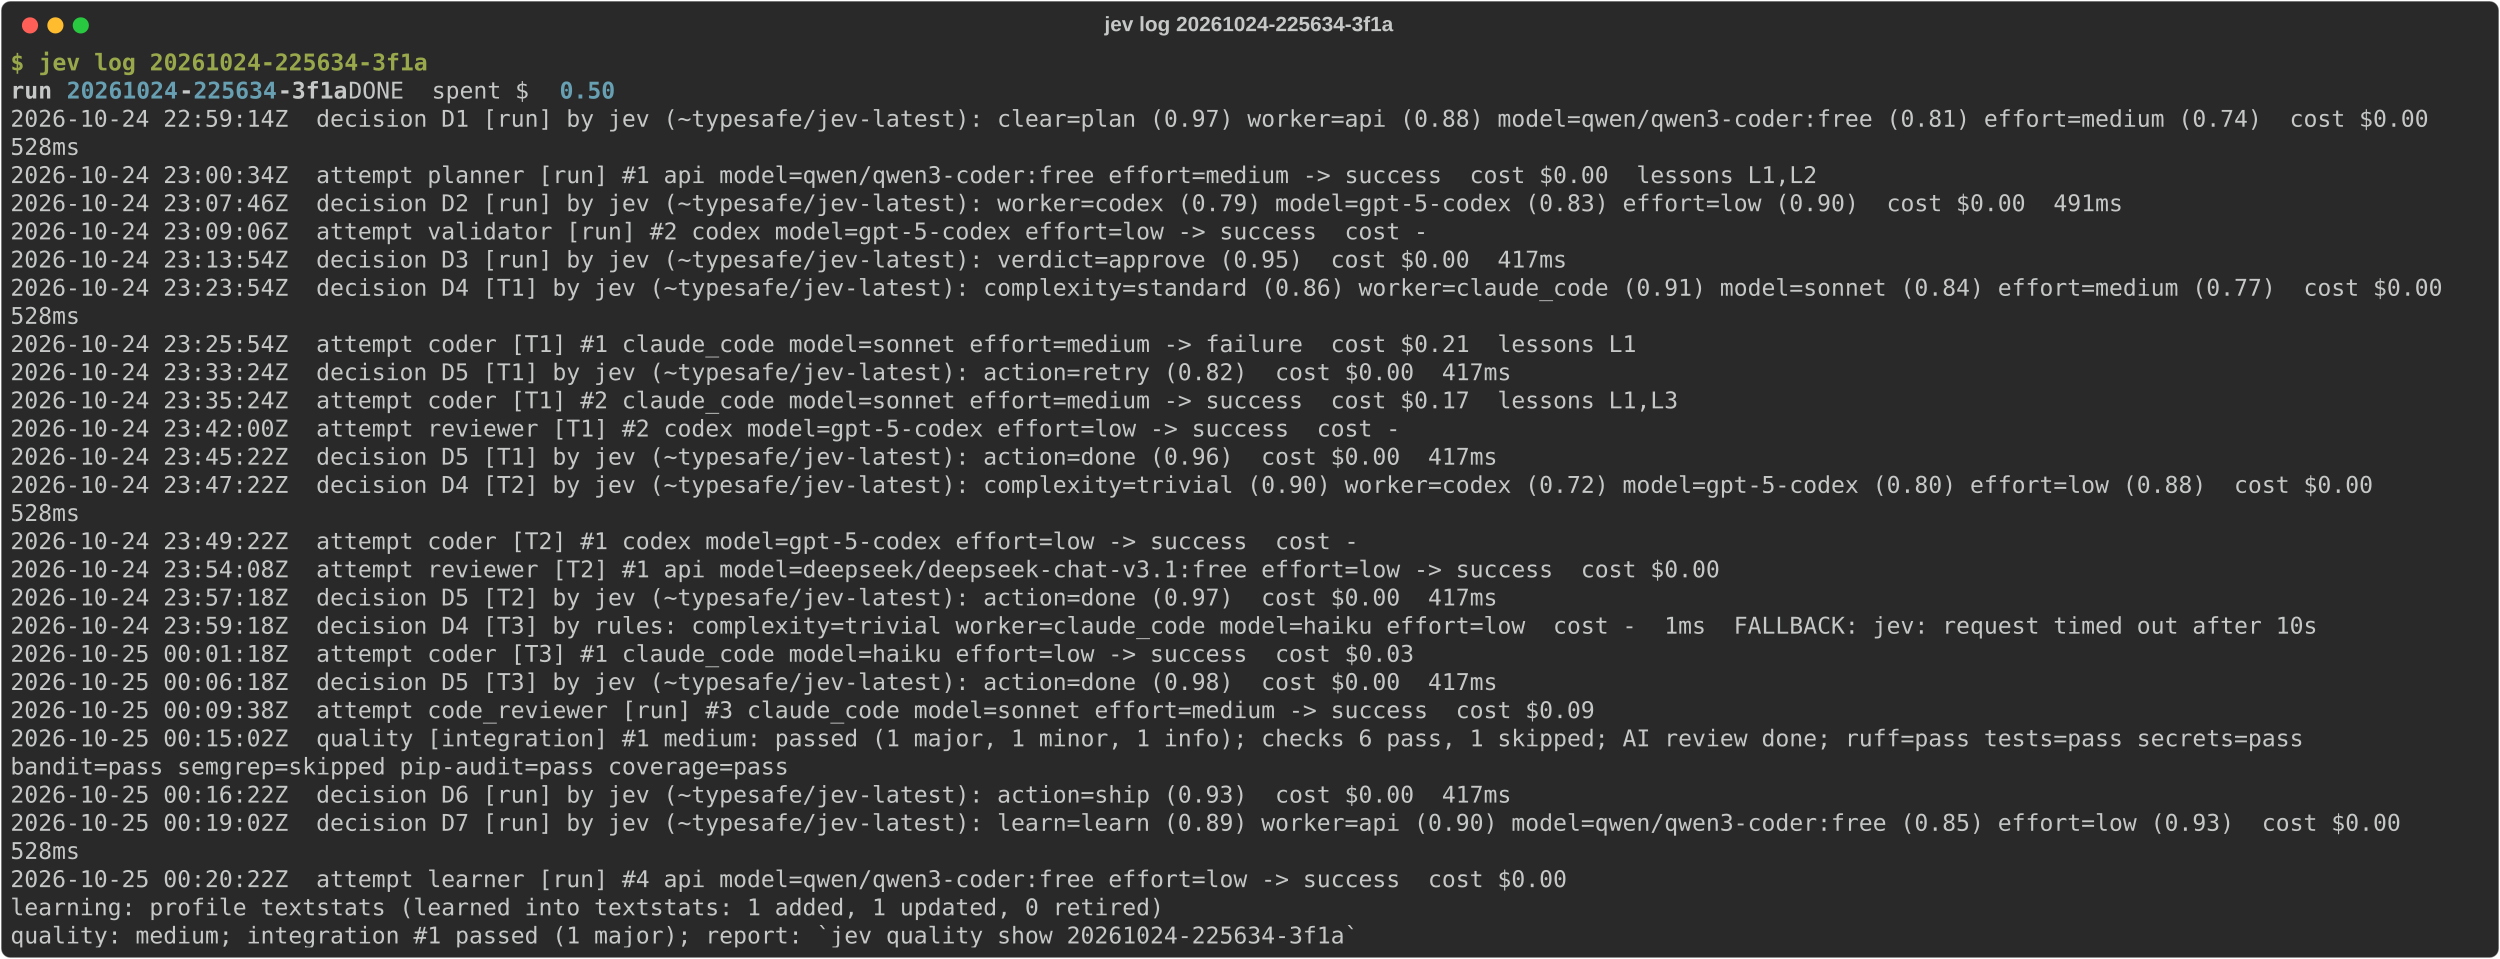
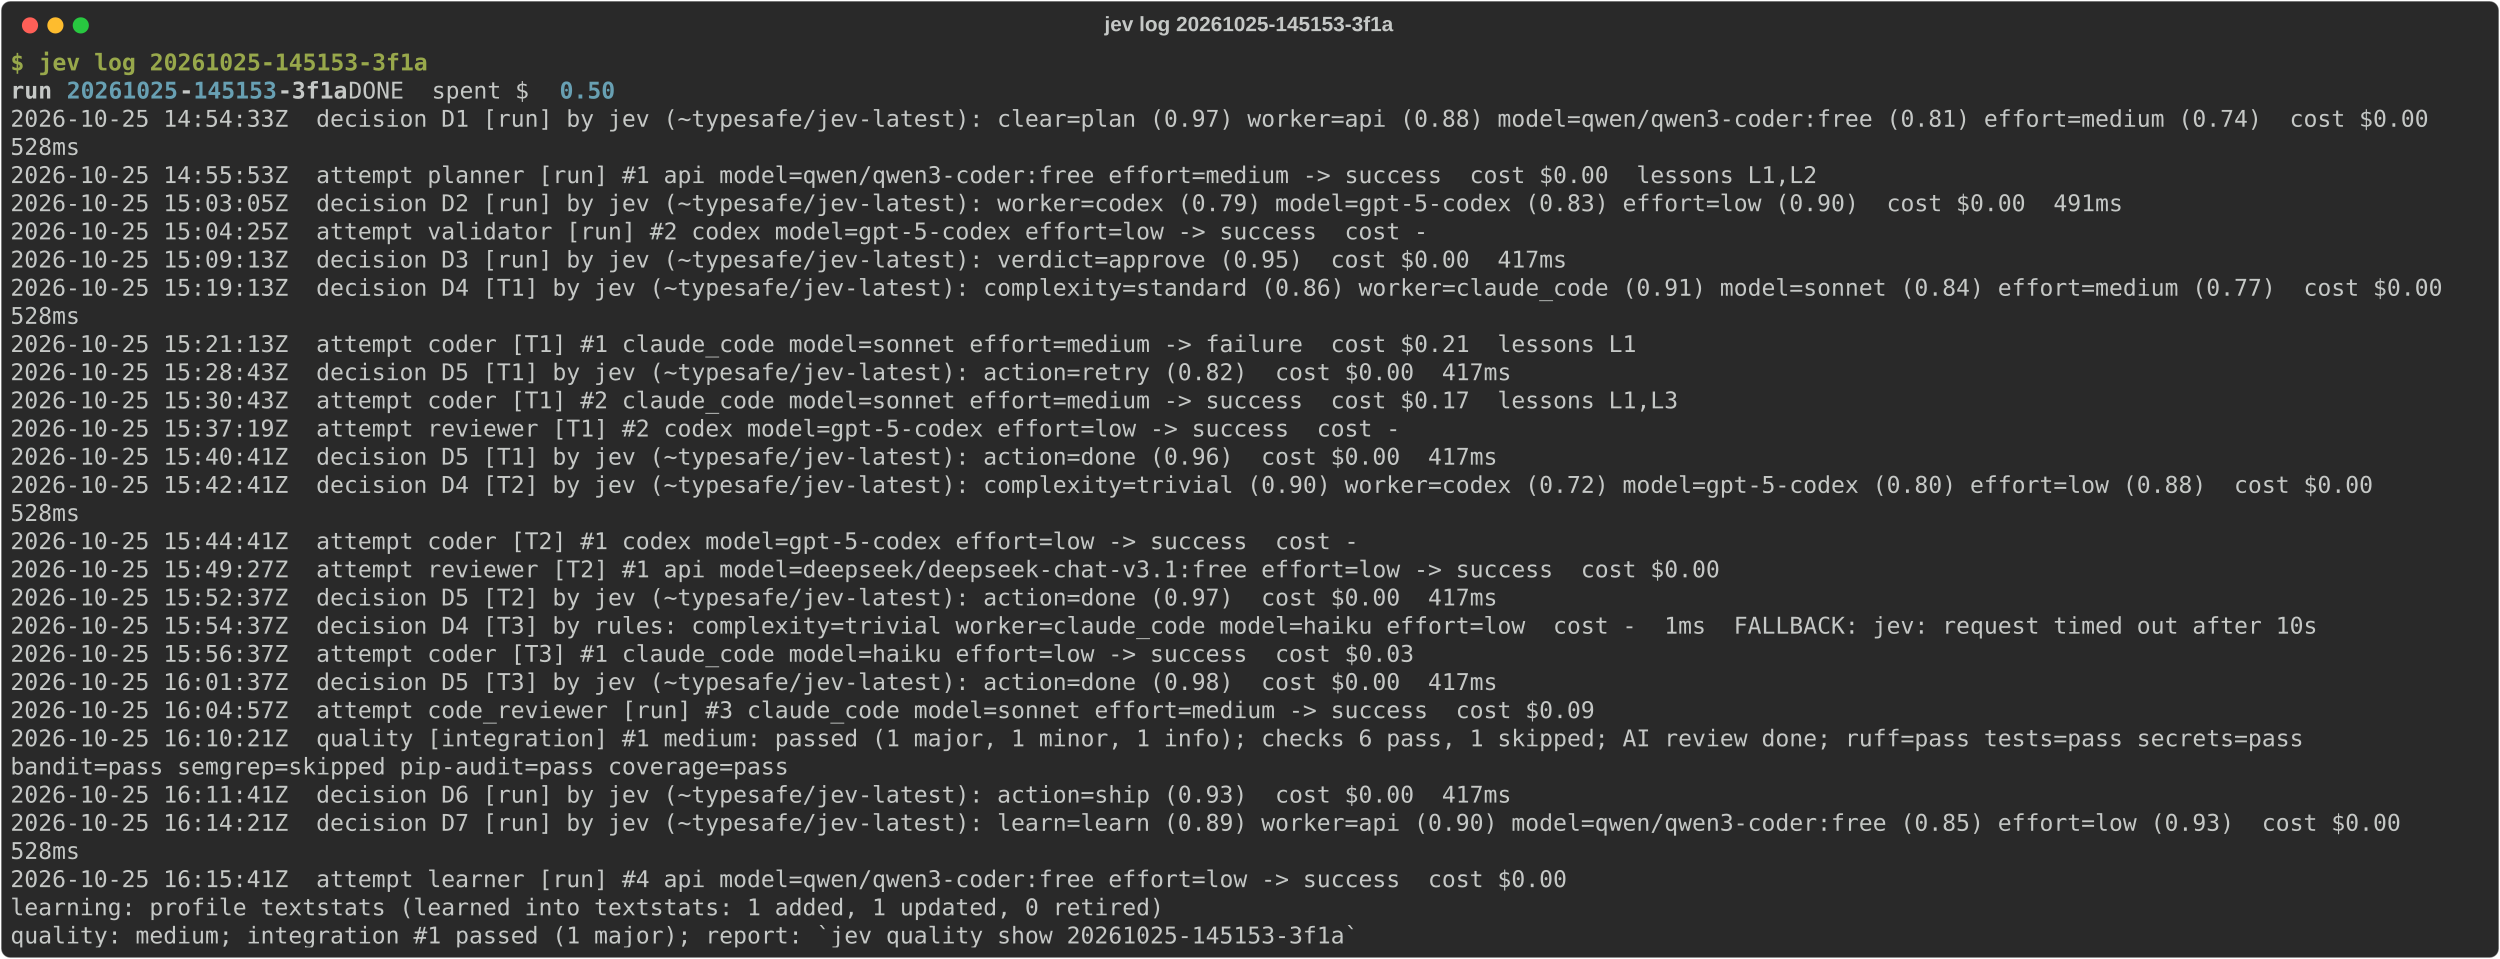
<svg xmlns="http://www.w3.org/2000/svg" class="rich-terminal" viewBox="0 0 2166 830.8">
  <style>

    @font-face {
        font-family: "Fira Code";
        src: local("FiraCode-Regular"),
                url("https://cdnjs.cloudflare.com/ajax/libs/firacode/6.2.0/woff2/FiraCode-Regular.woff2") format("woff2"),
                url("https://cdnjs.cloudflare.com/ajax/libs/firacode/6.2.0/woff/FiraCode-Regular.woff") format("woff");
        font-style: normal;
        font-weight: 400;
    }
    @font-face {
        font-family: "Fira Code";
        src: local("FiraCode-Bold"),
                url("https://cdnjs.cloudflare.com/ajax/libs/firacode/6.2.0/woff2/FiraCode-Bold.woff2") format("woff2"),
                url("https://cdnjs.cloudflare.com/ajax/libs/firacode/6.2.0/woff/FiraCode-Bold.woff") format("woff");
        font-style: bold;
        font-weight: 700;
    }

-     .terminal-3962228687-matrix {
+     .terminal-3533361155-matrix {
        font-family: Fira Code, monospace;
        font-size: 20px;
        line-height: 24.4px;
        font-variant-east-asian: full-width;
    }

-     .terminal-3962228687-title {
+     .terminal-3533361155-title {
        font-size: 18px;
        font-weight: bold;
        font-family: arial;
    }

-     .terminal-3962228687-r1 { fill: #98a84b;font-weight: bold }
- .terminal-3962228687-r2 { fill: #c5c8c6 }
- .terminal-3962228687-r3 { fill: #c5c8c6;font-weight: bold }
- .terminal-3962228687-r4 { fill: #68a0b3;font-weight: bold }
+     .terminal-3533361155-r1 { fill: #98a84b;font-weight: bold }
+ .terminal-3533361155-r2 { fill: #c5c8c6 }
+ .terminal-3533361155-r3 { fill: #c5c8c6;font-weight: bold }
+ .terminal-3533361155-r4 { fill: #68a0b3;font-weight: bold }
    </style>
  <defs>
-     <clipPath id="terminal-3962228687-clip-terminal">
+     <clipPath id="terminal-3533361155-clip-terminal">
      <rect x="0" y="0" width="2146.2" height="779.8" />
    </clipPath>
-     <clipPath id="terminal-3962228687-line-0">
+     <clipPath id="terminal-3533361155-line-0">
      <rect x="0" y="1.5" width="2147.2" height="24.65" />
    </clipPath>
-     <clipPath id="terminal-3962228687-line-1">
+     <clipPath id="terminal-3533361155-line-1">
      <rect x="0" y="25.9" width="2147.2" height="24.65" />
    </clipPath>
-     <clipPath id="terminal-3962228687-line-2">
+     <clipPath id="terminal-3533361155-line-2">
      <rect x="0" y="50.3" width="2147.2" height="24.65" />
    </clipPath>
-     <clipPath id="terminal-3962228687-line-3">
+     <clipPath id="terminal-3533361155-line-3">
      <rect x="0" y="74.7" width="2147.2" height="24.65" />
    </clipPath>
-     <clipPath id="terminal-3962228687-line-4">
+     <clipPath id="terminal-3533361155-line-4">
      <rect x="0" y="99.1" width="2147.2" height="24.65" />
    </clipPath>
-     <clipPath id="terminal-3962228687-line-5">
+     <clipPath id="terminal-3533361155-line-5">
      <rect x="0" y="123.5" width="2147.2" height="24.65" />
    </clipPath>
-     <clipPath id="terminal-3962228687-line-6">
+     <clipPath id="terminal-3533361155-line-6">
      <rect x="0" y="147.9" width="2147.2" height="24.65" />
    </clipPath>
-     <clipPath id="terminal-3962228687-line-7">
+     <clipPath id="terminal-3533361155-line-7">
      <rect x="0" y="172.3" width="2147.2" height="24.65" />
    </clipPath>
-     <clipPath id="terminal-3962228687-line-8">
+     <clipPath id="terminal-3533361155-line-8">
      <rect x="0" y="196.7" width="2147.2" height="24.65" />
    </clipPath>
-     <clipPath id="terminal-3962228687-line-9">
+     <clipPath id="terminal-3533361155-line-9">
      <rect x="0" y="221.1" width="2147.2" height="24.65" />
    </clipPath>
-     <clipPath id="terminal-3962228687-line-10">
+     <clipPath id="terminal-3533361155-line-10">
      <rect x="0" y="245.5" width="2147.2" height="24.65" />
    </clipPath>
-     <clipPath id="terminal-3962228687-line-11">
+     <clipPath id="terminal-3533361155-line-11">
      <rect x="0" y="269.9" width="2147.2" height="24.65" />
    </clipPath>
-     <clipPath id="terminal-3962228687-line-12">
+     <clipPath id="terminal-3533361155-line-12">
      <rect x="0" y="294.3" width="2147.2" height="24.65" />
    </clipPath>
-     <clipPath id="terminal-3962228687-line-13">
+     <clipPath id="terminal-3533361155-line-13">
      <rect x="0" y="318.7" width="2147.2" height="24.65" />
    </clipPath>
-     <clipPath id="terminal-3962228687-line-14">
+     <clipPath id="terminal-3533361155-line-14">
      <rect x="0" y="343.1" width="2147.2" height="24.65" />
    </clipPath>
-     <clipPath id="terminal-3962228687-line-15">
+     <clipPath id="terminal-3533361155-line-15">
      <rect x="0" y="367.5" width="2147.2" height="24.65" />
    </clipPath>
-     <clipPath id="terminal-3962228687-line-16">
+     <clipPath id="terminal-3533361155-line-16">
      <rect x="0" y="391.9" width="2147.2" height="24.65" />
    </clipPath>
-     <clipPath id="terminal-3962228687-line-17">
+     <clipPath id="terminal-3533361155-line-17">
      <rect x="0" y="416.3" width="2147.2" height="24.65" />
    </clipPath>
-     <clipPath id="terminal-3962228687-line-18">
+     <clipPath id="terminal-3533361155-line-18">
      <rect x="0" y="440.7" width="2147.2" height="24.65" />
    </clipPath>
-     <clipPath id="terminal-3962228687-line-19">
+     <clipPath id="terminal-3533361155-line-19">
      <rect x="0" y="465.1" width="2147.2" height="24.65" />
    </clipPath>
-     <clipPath id="terminal-3962228687-line-20">
+     <clipPath id="terminal-3533361155-line-20">
      <rect x="0" y="489.5" width="2147.2" height="24.65" />
    </clipPath>
-     <clipPath id="terminal-3962228687-line-21">
+     <clipPath id="terminal-3533361155-line-21">
      <rect x="0" y="513.9" width="2147.2" height="24.65" />
    </clipPath>
-     <clipPath id="terminal-3962228687-line-22">
+     <clipPath id="terminal-3533361155-line-22">
      <rect x="0" y="538.3" width="2147.2" height="24.65" />
    </clipPath>
-     <clipPath id="terminal-3962228687-line-23">
+     <clipPath id="terminal-3533361155-line-23">
      <rect x="0" y="562.7" width="2147.2" height="24.65" />
    </clipPath>
-     <clipPath id="terminal-3962228687-line-24">
+     <clipPath id="terminal-3533361155-line-24">
      <rect x="0" y="587.1" width="2147.2" height="24.65" />
    </clipPath>
-     <clipPath id="terminal-3962228687-line-25">
+     <clipPath id="terminal-3533361155-line-25">
      <rect x="0" y="611.5" width="2147.2" height="24.65" />
    </clipPath>
-     <clipPath id="terminal-3962228687-line-26">
+     <clipPath id="terminal-3533361155-line-26">
      <rect x="0" y="635.9" width="2147.2" height="24.65" />
    </clipPath>
-     <clipPath id="terminal-3962228687-line-27">
+     <clipPath id="terminal-3533361155-line-27">
      <rect x="0" y="660.3" width="2147.2" height="24.65" />
    </clipPath>
-     <clipPath id="terminal-3962228687-line-28">
+     <clipPath id="terminal-3533361155-line-28">
      <rect x="0" y="684.7" width="2147.2" height="24.65" />
    </clipPath>
-     <clipPath id="terminal-3962228687-line-29">
+     <clipPath id="terminal-3533361155-line-29">
      <rect x="0" y="709.1" width="2147.2" height="24.65" />
    </clipPath>
-     <clipPath id="terminal-3962228687-line-30">
+     <clipPath id="terminal-3533361155-line-30">
      <rect x="0" y="733.5" width="2147.2" height="24.65" />
    </clipPath>
  </defs>
  <rect fill="#292929" stroke="rgba(255,255,255,0.35)" stroke-width="1" x="1" y="1" width="2164" height="828.8" rx="8" />
-   <text class="terminal-3962228687-title" fill="#c5c8c6" text-anchor="middle" x="1082" y="27">jev log 20261024-225634-3f1a</text>
+   <text class="terminal-3533361155-title" fill="#c5c8c6" text-anchor="middle" x="1082" y="27">jev log 20261025-145153-3f1a</text>
  <g transform="translate(26,22)">
    <circle cx="0" cy="0" r="7" fill="#ff5f57" />
    <circle cx="22" cy="0" r="7" fill="#febc2e" />
    <circle cx="44" cy="0" r="7" fill="#28c840" />
  </g>
-   <g transform="translate(9, 41)" clip-path="url(#terminal-3962228687-clip-terminal)">
-     <g class="terminal-3962228687-matrix">
-       <text class="terminal-3962228687-r1" x="0" y="20" textLength="24.4" clip-path="url(#terminal-3962228687-line-0)">$ </text>
-       <text class="terminal-3962228687-r1" x="24.4" y="20" textLength="341.6" clip-path="url(#terminal-3962228687-line-0)">jev log 20261024-225634-3f1a</text>
-       <text class="terminal-3962228687-r2" x="2147.2" y="20" textLength="12.2" clip-path="url(#terminal-3962228687-line-0)">
- </text>
-       <text class="terminal-3962228687-r3" x="0" y="44.4" textLength="48.8" clip-path="url(#terminal-3962228687-line-1)">run </text>
-       <text class="terminal-3962228687-r4" x="48.8" y="44.4" textLength="97.6" clip-path="url(#terminal-3962228687-line-1)">20261024</text>
-       <text class="terminal-3962228687-r3" x="146.4" y="44.4" textLength="12.2" clip-path="url(#terminal-3962228687-line-1)">-</text>
-       <text class="terminal-3962228687-r4" x="158.6" y="44.4" textLength="73.2" clip-path="url(#terminal-3962228687-line-1)">225634</text>
-       <text class="terminal-3962228687-r3" x="231.8" y="44.4" textLength="61" clip-path="url(#terminal-3962228687-line-1)">-3f1a</text>
-       <text class="terminal-3962228687-r2" x="292.8" y="44.4" textLength="183" clip-path="url(#terminal-3962228687-line-1)">  DONE  spent $</text>
-       <text class="terminal-3962228687-r4" x="475.8" y="44.4" textLength="48.8" clip-path="url(#terminal-3962228687-line-1)">0.50</text>
-       <text class="terminal-3962228687-r2" x="2147.2" y="44.4" textLength="12.2" clip-path="url(#terminal-3962228687-line-1)">
- </text>
-       <text class="terminal-3962228687-r2" x="0" y="68.8" textLength="2147.2" clip-path="url(#terminal-3962228687-line-2)">2026-10-24 22:59:14Z  decision D1 [run] by jev (~typesafe/jev-latest): clear=plan (0.97) worker=api (0.88) model=qwen/qwen3-coder:free (0.81) effort=medium (0.74)  cost $0.00  </text>
-       <text class="terminal-3962228687-r2" x="2147.2" y="68.8" textLength="12.2" clip-path="url(#terminal-3962228687-line-2)">
- </text>
-       <text class="terminal-3962228687-r2" x="0" y="93.2" textLength="61" clip-path="url(#terminal-3962228687-line-3)">528ms</text>
-       <text class="terminal-3962228687-r2" x="2147.2" y="93.2" textLength="12.2" clip-path="url(#terminal-3962228687-line-3)">
- </text>
-       <text class="terminal-3962228687-r2" x="0" y="117.6" textLength="1586" clip-path="url(#terminal-3962228687-line-4)">2026-10-24 23:00:34Z  attempt planner [run] #1 api model=qwen/qwen3-coder:free effort=medium -&gt; success  cost $0.00  lessons L1,L2</text>
-       <text class="terminal-3962228687-r2" x="2147.2" y="117.6" textLength="12.2" clip-path="url(#terminal-3962228687-line-4)">
- </text>
-       <text class="terminal-3962228687-r2" x="0" y="142" textLength="1854.4" clip-path="url(#terminal-3962228687-line-5)">2026-10-24 23:07:46Z  decision D2 [run] by jev (~typesafe/jev-latest): worker=codex (0.79) model=gpt-5-codex (0.83) effort=low (0.90)  cost $0.00  491ms</text>
-       <text class="terminal-3962228687-r2" x="2147.2" y="142" textLength="12.2" clip-path="url(#terminal-3962228687-line-5)">
- </text>
-       <text class="terminal-3962228687-r2" x="0" y="166.4" textLength="1244.4" clip-path="url(#terminal-3962228687-line-6)">2026-10-24 23:09:06Z  attempt validator [run] #2 codex model=gpt-5-codex effort=low -&gt; success  cost -</text>
-       <text class="terminal-3962228687-r2" x="2147.2" y="166.4" textLength="12.2" clip-path="url(#terminal-3962228687-line-6)">
- </text>
-       <text class="terminal-3962228687-r2" x="0" y="190.8" textLength="1366.4" clip-path="url(#terminal-3962228687-line-7)">2026-10-24 23:13:54Z  decision D3 [run] by jev (~typesafe/jev-latest): verdict=approve (0.95)  cost $0.00  417ms</text>
-       <text class="terminal-3962228687-r2" x="2147.2" y="190.8" textLength="12.2" clip-path="url(#terminal-3962228687-line-7)">
- </text>
-       <text class="terminal-3962228687-r2" x="0" y="215.2" textLength="2147.2" clip-path="url(#terminal-3962228687-line-8)">2026-10-24 23:23:54Z  decision D4 [T1] by jev (~typesafe/jev-latest): complexity=standard (0.86) worker=claude_code (0.91) model=sonnet (0.84) effort=medium (0.77)  cost $0.00 </text>
-       <text class="terminal-3962228687-r2" x="2147.2" y="215.2" textLength="12.2" clip-path="url(#terminal-3962228687-line-8)">
- </text>
-       <text class="terminal-3962228687-r2" x="0" y="239.6" textLength="61" clip-path="url(#terminal-3962228687-line-9)">528ms</text>
-       <text class="terminal-3962228687-r2" x="2147.2" y="239.6" textLength="12.2" clip-path="url(#terminal-3962228687-line-9)">
- </text>
-       <text class="terminal-3962228687-r2" x="0" y="264" textLength="1427.4" clip-path="url(#terminal-3962228687-line-10)">2026-10-24 23:25:54Z  attempt coder [T1] #1 claude_code model=sonnet effort=medium -&gt; failure  cost $0.21  lessons L1</text>
-       <text class="terminal-3962228687-r2" x="2147.2" y="264" textLength="12.2" clip-path="url(#terminal-3962228687-line-10)">
- </text>
-       <text class="terminal-3962228687-r2" x="0" y="288.4" textLength="1317.6" clip-path="url(#terminal-3962228687-line-11)">2026-10-24 23:33:24Z  decision D5 [T1] by jev (~typesafe/jev-latest): action=retry (0.82)  cost $0.00  417ms</text>
-       <text class="terminal-3962228687-r2" x="2147.2" y="288.4" textLength="12.2" clip-path="url(#terminal-3962228687-line-11)">
- </text>
-       <text class="terminal-3962228687-r2" x="0" y="312.8" textLength="1464" clip-path="url(#terminal-3962228687-line-12)">2026-10-24 23:35:24Z  attempt coder [T1] #2 claude_code model=sonnet effort=medium -&gt; success  cost $0.17  lessons L1,L3</text>
-       <text class="terminal-3962228687-r2" x="2147.2" y="312.8" textLength="12.2" clip-path="url(#terminal-3962228687-line-12)">
- </text>
-       <text class="terminal-3962228687-r2" x="0" y="337.2" textLength="1220" clip-path="url(#terminal-3962228687-line-13)">2026-10-24 23:42:00Z  attempt reviewer [T1] #2 codex model=gpt-5-codex effort=low -&gt; success  cost -</text>
-       <text class="terminal-3962228687-r2" x="2147.2" y="337.2" textLength="12.2" clip-path="url(#terminal-3962228687-line-13)">
- </text>
-       <text class="terminal-3962228687-r2" x="0" y="361.6" textLength="1305.4" clip-path="url(#terminal-3962228687-line-14)">2026-10-24 23:45:22Z  decision D5 [T1] by jev (~typesafe/jev-latest): action=done (0.96)  cost $0.00  417ms</text>
-       <text class="terminal-3962228687-r2" x="2147.2" y="361.6" textLength="12.2" clip-path="url(#terminal-3962228687-line-14)">
- </text>
-       <text class="terminal-3962228687-r2" x="0" y="386" textLength="2098.4" clip-path="url(#terminal-3962228687-line-15)">2026-10-24 23:47:22Z  decision D4 [T2] by jev (~typesafe/jev-latest): complexity=trivial (0.90) worker=codex (0.72) model=gpt-5-codex (0.80) effort=low (0.88)  cost $0.00  </text>
-       <text class="terminal-3962228687-r2" x="2147.2" y="386" textLength="12.2" clip-path="url(#terminal-3962228687-line-15)">
- </text>
-       <text class="terminal-3962228687-r2" x="0" y="410.4" textLength="61" clip-path="url(#terminal-3962228687-line-16)">528ms</text>
-       <text class="terminal-3962228687-r2" x="2147.2" y="410.4" textLength="12.2" clip-path="url(#terminal-3962228687-line-16)">
- </text>
-       <text class="terminal-3962228687-r2" x="0" y="434.8" textLength="1183.4" clip-path="url(#terminal-3962228687-line-17)">2026-10-24 23:49:22Z  attempt coder [T2] #1 codex model=gpt-5-codex effort=low -&gt; success  cost -</text>
-       <text class="terminal-3962228687-r2" x="2147.2" y="434.8" textLength="12.2" clip-path="url(#terminal-3962228687-line-17)">
- </text>
-       <text class="terminal-3962228687-r2" x="0" y="459.2" textLength="1500.6" clip-path="url(#terminal-3962228687-line-18)">2026-10-24 23:54:08Z  attempt reviewer [T2] #1 api model=deepseek/deepseek-chat-v3.1:free effort=low -&gt; success  cost $0.00</text>
-       <text class="terminal-3962228687-r2" x="2147.2" y="459.2" textLength="12.2" clip-path="url(#terminal-3962228687-line-18)">
- </text>
-       <text class="terminal-3962228687-r2" x="0" y="483.6" textLength="1305.4" clip-path="url(#terminal-3962228687-line-19)">2026-10-24 23:57:18Z  decision D5 [T2] by jev (~typesafe/jev-latest): action=done (0.97)  cost $0.00  417ms</text>
-       <text class="terminal-3962228687-r2" x="2147.2" y="483.6" textLength="12.2" clip-path="url(#terminal-3962228687-line-19)">
- </text>
-       <text class="terminal-3962228687-r2" x="0" y="508" textLength="2025.2" clip-path="url(#terminal-3962228687-line-20)">2026-10-24 23:59:18Z  decision D4 [T3] by rules: complexity=trivial worker=claude_code model=haiku effort=low  cost -  1ms  FALLBACK: jev: request timed out after 10s</text>
-       <text class="terminal-3962228687-r2" x="2147.2" y="508" textLength="12.2" clip-path="url(#terminal-3962228687-line-20)">
- </text>
-       <text class="terminal-3962228687-r2" x="0" y="532.4" textLength="1232.2" clip-path="url(#terminal-3962228687-line-21)">2026-10-25 00:01:18Z  attempt coder [T3] #1 claude_code model=haiku effort=low -&gt; success  cost $0.03</text>
-       <text class="terminal-3962228687-r2" x="2147.2" y="532.4" textLength="12.2" clip-path="url(#terminal-3962228687-line-21)">
- </text>
-       <text class="terminal-3962228687-r2" x="0" y="556.8" textLength="1305.4" clip-path="url(#terminal-3962228687-line-22)">2026-10-25 00:06:18Z  decision D5 [T3] by jev (~typesafe/jev-latest): action=done (0.98)  cost $0.00  417ms</text>
-       <text class="terminal-3962228687-r2" x="2147.2" y="556.8" textLength="12.2" clip-path="url(#terminal-3962228687-line-22)">
- </text>
-       <text class="terminal-3962228687-r2" x="0" y="581.2" textLength="1390.8" clip-path="url(#terminal-3962228687-line-23)">2026-10-25 00:09:38Z  attempt code_reviewer [run] #3 claude_code model=sonnet effort=medium -&gt; success  cost $0.09</text>
-       <text class="terminal-3962228687-r2" x="2147.2" y="581.2" textLength="12.2" clip-path="url(#terminal-3962228687-line-23)">
- </text>
-       <text class="terminal-3962228687-r2" x="0" y="605.6" textLength="2025.2" clip-path="url(#terminal-3962228687-line-24)">2026-10-25 00:15:02Z  quality [integration] #1 medium: passed (1 major, 1 minor, 1 info); checks 6 pass, 1 skipped; AI review done; ruff=pass tests=pass secrets=pass </text>
-       <text class="terminal-3962228687-r2" x="2147.2" y="605.6" textLength="12.2" clip-path="url(#terminal-3962228687-line-24)">
- </text>
-       <text class="terminal-3962228687-r2" x="0" y="630" textLength="683.2" clip-path="url(#terminal-3962228687-line-25)">bandit=pass semgrep=skipped pip-audit=pass coverage=pass</text>
-       <text class="terminal-3962228687-r2" x="2147.2" y="630" textLength="12.2" clip-path="url(#terminal-3962228687-line-25)">
- </text>
-       <text class="terminal-3962228687-r2" x="0" y="654.4" textLength="1317.6" clip-path="url(#terminal-3962228687-line-26)">2026-10-25 00:16:22Z  decision D6 [run] by jev (~typesafe/jev-latest): action=ship (0.93)  cost $0.00  417ms</text>
-       <text class="terminal-3962228687-r2" x="2147.2" y="654.4" textLength="12.2" clip-path="url(#terminal-3962228687-line-26)">
- </text>
-       <text class="terminal-3962228687-r2" x="0" y="678.8" textLength="2122.8" clip-path="url(#terminal-3962228687-line-27)">2026-10-25 00:19:02Z  decision D7 [run] by jev (~typesafe/jev-latest): learn=learn (0.89) worker=api (0.90) model=qwen/qwen3-coder:free (0.85) effort=low (0.93)  cost $0.00  </text>
-       <text class="terminal-3962228687-r2" x="2147.2" y="678.8" textLength="12.2" clip-path="url(#terminal-3962228687-line-27)">
- </text>
-       <text class="terminal-3962228687-r2" x="0" y="703.2" textLength="61" clip-path="url(#terminal-3962228687-line-28)">528ms</text>
-       <text class="terminal-3962228687-r2" x="2147.2" y="703.2" textLength="12.2" clip-path="url(#terminal-3962228687-line-28)">
- </text>
-       <text class="terminal-3962228687-r2" x="0" y="727.6" textLength="1366.4" clip-path="url(#terminal-3962228687-line-29)">2026-10-25 00:20:22Z  attempt learner [run] #4 api model=qwen/qwen3-coder:free effort=low -&gt; success  cost $0.00</text>
-       <text class="terminal-3962228687-r2" x="2147.2" y="727.6" textLength="12.2" clip-path="url(#terminal-3962228687-line-29)">
- </text>
-       <text class="terminal-3962228687-r2" x="0" y="752" textLength="1012.6" clip-path="url(#terminal-3962228687-line-30)">learning: profile textstats (learned into textstats: 1 added, 1 updated, 0 retired)</text>
-       <text class="terminal-3962228687-r2" x="2147.2" y="752" textLength="12.2" clip-path="url(#terminal-3962228687-line-30)">
- </text>
-       <text class="terminal-3962228687-r2" x="0" y="776.4" textLength="1183.4" clip-path="url(#terminal-3962228687-line-31)">quality: medium; integration #1 passed (1 major); report: `jev quality show 20261024-225634-3f1a`</text>
-       <text class="terminal-3962228687-r2" x="2147.2" y="776.4" textLength="12.2" clip-path="url(#terminal-3962228687-line-31)">
+   <g transform="translate(9, 41)" clip-path="url(#terminal-3533361155-clip-terminal)">
+     <g class="terminal-3533361155-matrix">
+       <text class="terminal-3533361155-r1" x="0" y="20" textLength="24.4" clip-path="url(#terminal-3533361155-line-0)">$ </text>
+       <text class="terminal-3533361155-r1" x="24.4" y="20" textLength="341.6" clip-path="url(#terminal-3533361155-line-0)">jev log 20261025-145153-3f1a</text>
+       <text class="terminal-3533361155-r2" x="2147.2" y="20" textLength="12.2" clip-path="url(#terminal-3533361155-line-0)">
+ </text>
+       <text class="terminal-3533361155-r3" x="0" y="44.4" textLength="48.8" clip-path="url(#terminal-3533361155-line-1)">run </text>
+       <text class="terminal-3533361155-r4" x="48.8" y="44.4" textLength="97.6" clip-path="url(#terminal-3533361155-line-1)">20261025</text>
+       <text class="terminal-3533361155-r3" x="146.4" y="44.4" textLength="12.2" clip-path="url(#terminal-3533361155-line-1)">-</text>
+       <text class="terminal-3533361155-r4" x="158.6" y="44.4" textLength="73.2" clip-path="url(#terminal-3533361155-line-1)">145153</text>
+       <text class="terminal-3533361155-r3" x="231.8" y="44.4" textLength="61" clip-path="url(#terminal-3533361155-line-1)">-3f1a</text>
+       <text class="terminal-3533361155-r2" x="292.8" y="44.4" textLength="183" clip-path="url(#terminal-3533361155-line-1)">  DONE  spent $</text>
+       <text class="terminal-3533361155-r4" x="475.8" y="44.4" textLength="48.8" clip-path="url(#terminal-3533361155-line-1)">0.50</text>
+       <text class="terminal-3533361155-r2" x="2147.2" y="44.4" textLength="12.2" clip-path="url(#terminal-3533361155-line-1)">
+ </text>
+       <text class="terminal-3533361155-r2" x="0" y="68.8" textLength="2147.2" clip-path="url(#terminal-3533361155-line-2)">2026-10-25 14:54:33Z  decision D1 [run] by jev (~typesafe/jev-latest): clear=plan (0.97) worker=api (0.88) model=qwen/qwen3-coder:free (0.81) effort=medium (0.74)  cost $0.00  </text>
+       <text class="terminal-3533361155-r2" x="2147.2" y="68.8" textLength="12.2" clip-path="url(#terminal-3533361155-line-2)">
+ </text>
+       <text class="terminal-3533361155-r2" x="0" y="93.2" textLength="61" clip-path="url(#terminal-3533361155-line-3)">528ms</text>
+       <text class="terminal-3533361155-r2" x="2147.2" y="93.2" textLength="12.2" clip-path="url(#terminal-3533361155-line-3)">
+ </text>
+       <text class="terminal-3533361155-r2" x="0" y="117.6" textLength="1586" clip-path="url(#terminal-3533361155-line-4)">2026-10-25 14:55:53Z  attempt planner [run] #1 api model=qwen/qwen3-coder:free effort=medium -&gt; success  cost $0.00  lessons L1,L2</text>
+       <text class="terminal-3533361155-r2" x="2147.2" y="117.6" textLength="12.2" clip-path="url(#terminal-3533361155-line-4)">
+ </text>
+       <text class="terminal-3533361155-r2" x="0" y="142" textLength="1854.4" clip-path="url(#terminal-3533361155-line-5)">2026-10-25 15:03:05Z  decision D2 [run] by jev (~typesafe/jev-latest): worker=codex (0.79) model=gpt-5-codex (0.83) effort=low (0.90)  cost $0.00  491ms</text>
+       <text class="terminal-3533361155-r2" x="2147.2" y="142" textLength="12.2" clip-path="url(#terminal-3533361155-line-5)">
+ </text>
+       <text class="terminal-3533361155-r2" x="0" y="166.4" textLength="1244.4" clip-path="url(#terminal-3533361155-line-6)">2026-10-25 15:04:25Z  attempt validator [run] #2 codex model=gpt-5-codex effort=low -&gt; success  cost -</text>
+       <text class="terminal-3533361155-r2" x="2147.2" y="166.4" textLength="12.2" clip-path="url(#terminal-3533361155-line-6)">
+ </text>
+       <text class="terminal-3533361155-r2" x="0" y="190.8" textLength="1366.4" clip-path="url(#terminal-3533361155-line-7)">2026-10-25 15:09:13Z  decision D3 [run] by jev (~typesafe/jev-latest): verdict=approve (0.95)  cost $0.00  417ms</text>
+       <text class="terminal-3533361155-r2" x="2147.2" y="190.8" textLength="12.2" clip-path="url(#terminal-3533361155-line-7)">
+ </text>
+       <text class="terminal-3533361155-r2" x="0" y="215.2" textLength="2147.2" clip-path="url(#terminal-3533361155-line-8)">2026-10-25 15:19:13Z  decision D4 [T1] by jev (~typesafe/jev-latest): complexity=standard (0.86) worker=claude_code (0.91) model=sonnet (0.84) effort=medium (0.77)  cost $0.00 </text>
+       <text class="terminal-3533361155-r2" x="2147.2" y="215.2" textLength="12.2" clip-path="url(#terminal-3533361155-line-8)">
+ </text>
+       <text class="terminal-3533361155-r2" x="0" y="239.6" textLength="61" clip-path="url(#terminal-3533361155-line-9)">528ms</text>
+       <text class="terminal-3533361155-r2" x="2147.2" y="239.6" textLength="12.2" clip-path="url(#terminal-3533361155-line-9)">
+ </text>
+       <text class="terminal-3533361155-r2" x="0" y="264" textLength="1427.4" clip-path="url(#terminal-3533361155-line-10)">2026-10-25 15:21:13Z  attempt coder [T1] #1 claude_code model=sonnet effort=medium -&gt; failure  cost $0.21  lessons L1</text>
+       <text class="terminal-3533361155-r2" x="2147.2" y="264" textLength="12.2" clip-path="url(#terminal-3533361155-line-10)">
+ </text>
+       <text class="terminal-3533361155-r2" x="0" y="288.4" textLength="1317.6" clip-path="url(#terminal-3533361155-line-11)">2026-10-25 15:28:43Z  decision D5 [T1] by jev (~typesafe/jev-latest): action=retry (0.82)  cost $0.00  417ms</text>
+       <text class="terminal-3533361155-r2" x="2147.2" y="288.4" textLength="12.2" clip-path="url(#terminal-3533361155-line-11)">
+ </text>
+       <text class="terminal-3533361155-r2" x="0" y="312.8" textLength="1464" clip-path="url(#terminal-3533361155-line-12)">2026-10-25 15:30:43Z  attempt coder [T1] #2 claude_code model=sonnet effort=medium -&gt; success  cost $0.17  lessons L1,L3</text>
+       <text class="terminal-3533361155-r2" x="2147.2" y="312.8" textLength="12.2" clip-path="url(#terminal-3533361155-line-12)">
+ </text>
+       <text class="terminal-3533361155-r2" x="0" y="337.2" textLength="1220" clip-path="url(#terminal-3533361155-line-13)">2026-10-25 15:37:19Z  attempt reviewer [T1] #2 codex model=gpt-5-codex effort=low -&gt; success  cost -</text>
+       <text class="terminal-3533361155-r2" x="2147.2" y="337.2" textLength="12.2" clip-path="url(#terminal-3533361155-line-13)">
+ </text>
+       <text class="terminal-3533361155-r2" x="0" y="361.6" textLength="1305.4" clip-path="url(#terminal-3533361155-line-14)">2026-10-25 15:40:41Z  decision D5 [T1] by jev (~typesafe/jev-latest): action=done (0.96)  cost $0.00  417ms</text>
+       <text class="terminal-3533361155-r2" x="2147.2" y="361.6" textLength="12.2" clip-path="url(#terminal-3533361155-line-14)">
+ </text>
+       <text class="terminal-3533361155-r2" x="0" y="386" textLength="2098.4" clip-path="url(#terminal-3533361155-line-15)">2026-10-25 15:42:41Z  decision D4 [T2] by jev (~typesafe/jev-latest): complexity=trivial (0.90) worker=codex (0.72) model=gpt-5-codex (0.80) effort=low (0.88)  cost $0.00  </text>
+       <text class="terminal-3533361155-r2" x="2147.2" y="386" textLength="12.2" clip-path="url(#terminal-3533361155-line-15)">
+ </text>
+       <text class="terminal-3533361155-r2" x="0" y="410.4" textLength="61" clip-path="url(#terminal-3533361155-line-16)">528ms</text>
+       <text class="terminal-3533361155-r2" x="2147.2" y="410.4" textLength="12.2" clip-path="url(#terminal-3533361155-line-16)">
+ </text>
+       <text class="terminal-3533361155-r2" x="0" y="434.8" textLength="1183.4" clip-path="url(#terminal-3533361155-line-17)">2026-10-25 15:44:41Z  attempt coder [T2] #1 codex model=gpt-5-codex effort=low -&gt; success  cost -</text>
+       <text class="terminal-3533361155-r2" x="2147.2" y="434.8" textLength="12.2" clip-path="url(#terminal-3533361155-line-17)">
+ </text>
+       <text class="terminal-3533361155-r2" x="0" y="459.2" textLength="1500.6" clip-path="url(#terminal-3533361155-line-18)">2026-10-25 15:49:27Z  attempt reviewer [T2] #1 api model=deepseek/deepseek-chat-v3.1:free effort=low -&gt; success  cost $0.00</text>
+       <text class="terminal-3533361155-r2" x="2147.2" y="459.2" textLength="12.2" clip-path="url(#terminal-3533361155-line-18)">
+ </text>
+       <text class="terminal-3533361155-r2" x="0" y="483.6" textLength="1305.4" clip-path="url(#terminal-3533361155-line-19)">2026-10-25 15:52:37Z  decision D5 [T2] by jev (~typesafe/jev-latest): action=done (0.97)  cost $0.00  417ms</text>
+       <text class="terminal-3533361155-r2" x="2147.2" y="483.6" textLength="12.2" clip-path="url(#terminal-3533361155-line-19)">
+ </text>
+       <text class="terminal-3533361155-r2" x="0" y="508" textLength="2025.2" clip-path="url(#terminal-3533361155-line-20)">2026-10-25 15:54:37Z  decision D4 [T3] by rules: complexity=trivial worker=claude_code model=haiku effort=low  cost -  1ms  FALLBACK: jev: request timed out after 10s</text>
+       <text class="terminal-3533361155-r2" x="2147.2" y="508" textLength="12.2" clip-path="url(#terminal-3533361155-line-20)">
+ </text>
+       <text class="terminal-3533361155-r2" x="0" y="532.4" textLength="1232.2" clip-path="url(#terminal-3533361155-line-21)">2026-10-25 15:56:37Z  attempt coder [T3] #1 claude_code model=haiku effort=low -&gt; success  cost $0.03</text>
+       <text class="terminal-3533361155-r2" x="2147.2" y="532.4" textLength="12.2" clip-path="url(#terminal-3533361155-line-21)">
+ </text>
+       <text class="terminal-3533361155-r2" x="0" y="556.8" textLength="1305.4" clip-path="url(#terminal-3533361155-line-22)">2026-10-25 16:01:37Z  decision D5 [T3] by jev (~typesafe/jev-latest): action=done (0.98)  cost $0.00  417ms</text>
+       <text class="terminal-3533361155-r2" x="2147.2" y="556.8" textLength="12.2" clip-path="url(#terminal-3533361155-line-22)">
+ </text>
+       <text class="terminal-3533361155-r2" x="0" y="581.2" textLength="1390.8" clip-path="url(#terminal-3533361155-line-23)">2026-10-25 16:04:57Z  attempt code_reviewer [run] #3 claude_code model=sonnet effort=medium -&gt; success  cost $0.09</text>
+       <text class="terminal-3533361155-r2" x="2147.2" y="581.2" textLength="12.2" clip-path="url(#terminal-3533361155-line-23)">
+ </text>
+       <text class="terminal-3533361155-r2" x="0" y="605.6" textLength="2025.2" clip-path="url(#terminal-3533361155-line-24)">2026-10-25 16:10:21Z  quality [integration] #1 medium: passed (1 major, 1 minor, 1 info); checks 6 pass, 1 skipped; AI review done; ruff=pass tests=pass secrets=pass </text>
+       <text class="terminal-3533361155-r2" x="2147.2" y="605.6" textLength="12.2" clip-path="url(#terminal-3533361155-line-24)">
+ </text>
+       <text class="terminal-3533361155-r2" x="0" y="630" textLength="683.2" clip-path="url(#terminal-3533361155-line-25)">bandit=pass semgrep=skipped pip-audit=pass coverage=pass</text>
+       <text class="terminal-3533361155-r2" x="2147.2" y="630" textLength="12.2" clip-path="url(#terminal-3533361155-line-25)">
+ </text>
+       <text class="terminal-3533361155-r2" x="0" y="654.4" textLength="1317.6" clip-path="url(#terminal-3533361155-line-26)">2026-10-25 16:11:41Z  decision D6 [run] by jev (~typesafe/jev-latest): action=ship (0.93)  cost $0.00  417ms</text>
+       <text class="terminal-3533361155-r2" x="2147.2" y="654.4" textLength="12.2" clip-path="url(#terminal-3533361155-line-26)">
+ </text>
+       <text class="terminal-3533361155-r2" x="0" y="678.8" textLength="2122.8" clip-path="url(#terminal-3533361155-line-27)">2026-10-25 16:14:21Z  decision D7 [run] by jev (~typesafe/jev-latest): learn=learn (0.89) worker=api (0.90) model=qwen/qwen3-coder:free (0.85) effort=low (0.93)  cost $0.00  </text>
+       <text class="terminal-3533361155-r2" x="2147.2" y="678.8" textLength="12.2" clip-path="url(#terminal-3533361155-line-27)">
+ </text>
+       <text class="terminal-3533361155-r2" x="0" y="703.2" textLength="61" clip-path="url(#terminal-3533361155-line-28)">528ms</text>
+       <text class="terminal-3533361155-r2" x="2147.2" y="703.2" textLength="12.2" clip-path="url(#terminal-3533361155-line-28)">
+ </text>
+       <text class="terminal-3533361155-r2" x="0" y="727.6" textLength="1366.4" clip-path="url(#terminal-3533361155-line-29)">2026-10-25 16:15:41Z  attempt learner [run] #4 api model=qwen/qwen3-coder:free effort=low -&gt; success  cost $0.00</text>
+       <text class="terminal-3533361155-r2" x="2147.2" y="727.6" textLength="12.2" clip-path="url(#terminal-3533361155-line-29)">
+ </text>
+       <text class="terminal-3533361155-r2" x="0" y="752" textLength="1012.6" clip-path="url(#terminal-3533361155-line-30)">learning: profile textstats (learned into textstats: 1 added, 1 updated, 0 retired)</text>
+       <text class="terminal-3533361155-r2" x="2147.2" y="752" textLength="12.2" clip-path="url(#terminal-3533361155-line-30)">
+ </text>
+       <text class="terminal-3533361155-r2" x="0" y="776.4" textLength="1183.4" clip-path="url(#terminal-3533361155-line-31)">quality: medium; integration #1 passed (1 major); report: `jev quality show 20261025-145153-3f1a`</text>
+       <text class="terminal-3533361155-r2" x="2147.2" y="776.4" textLength="12.2" clip-path="url(#terminal-3533361155-line-31)">
</text>
    </g>
  </g>
</svg>
